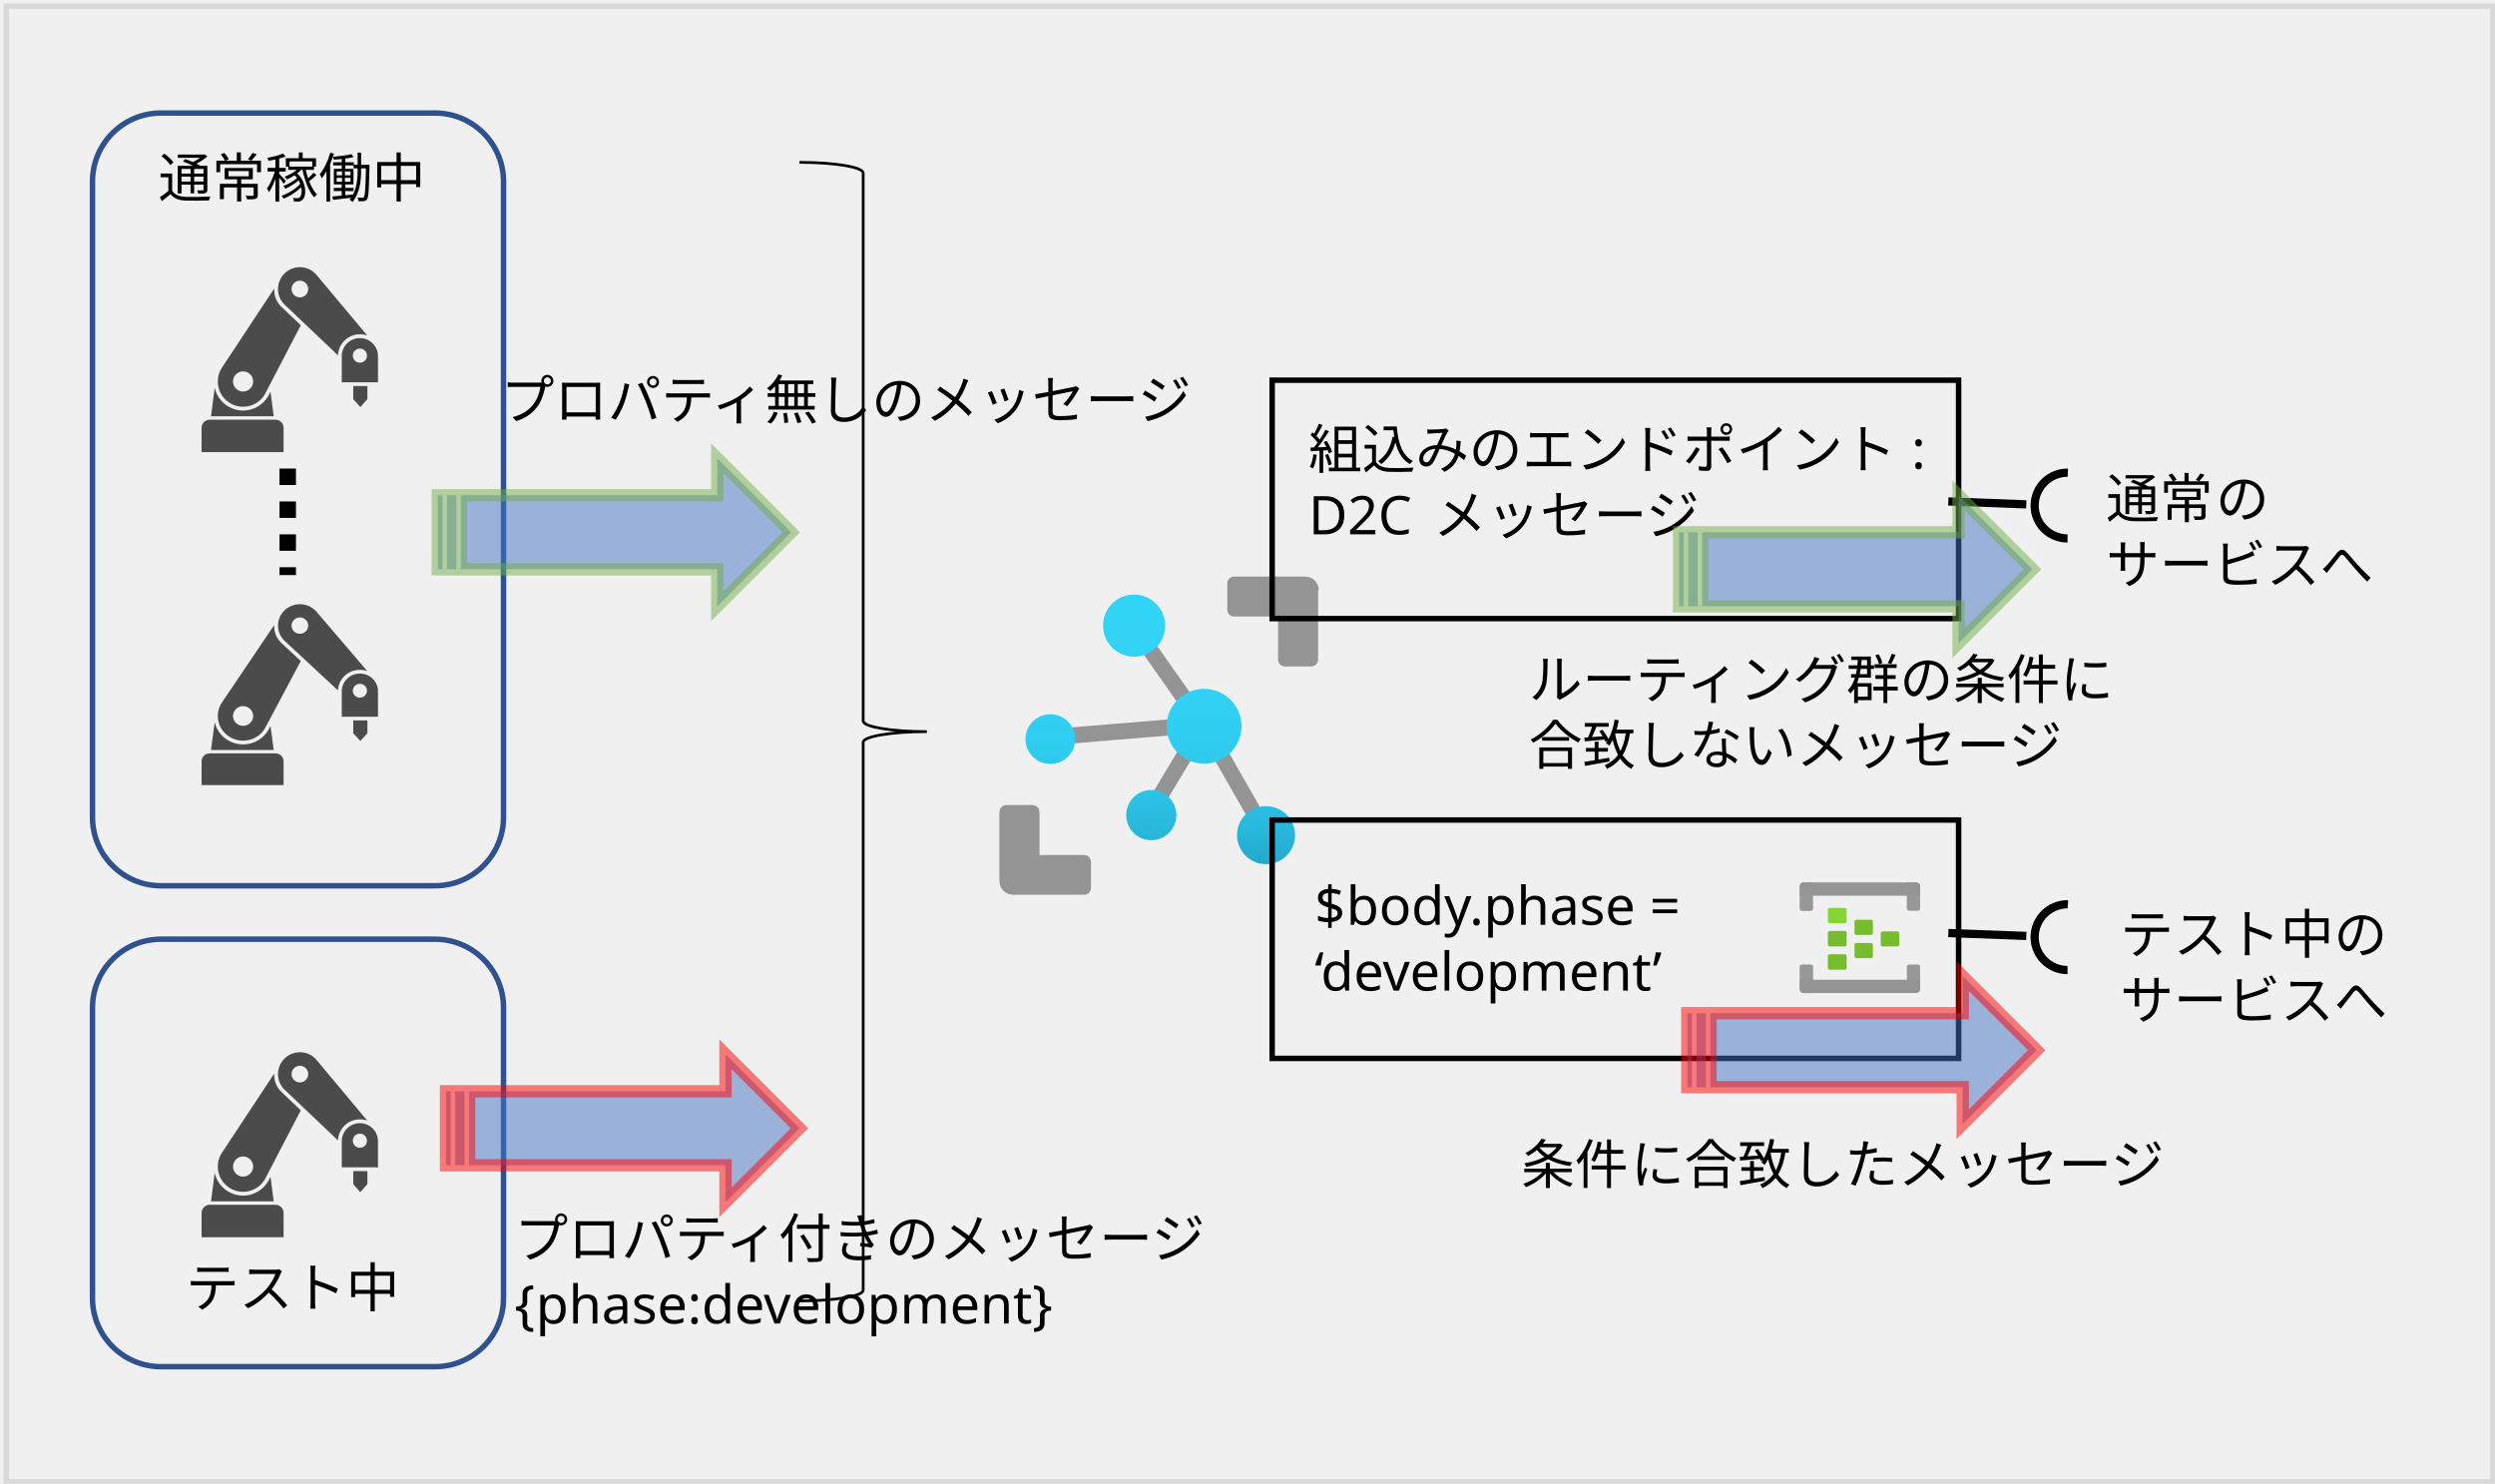
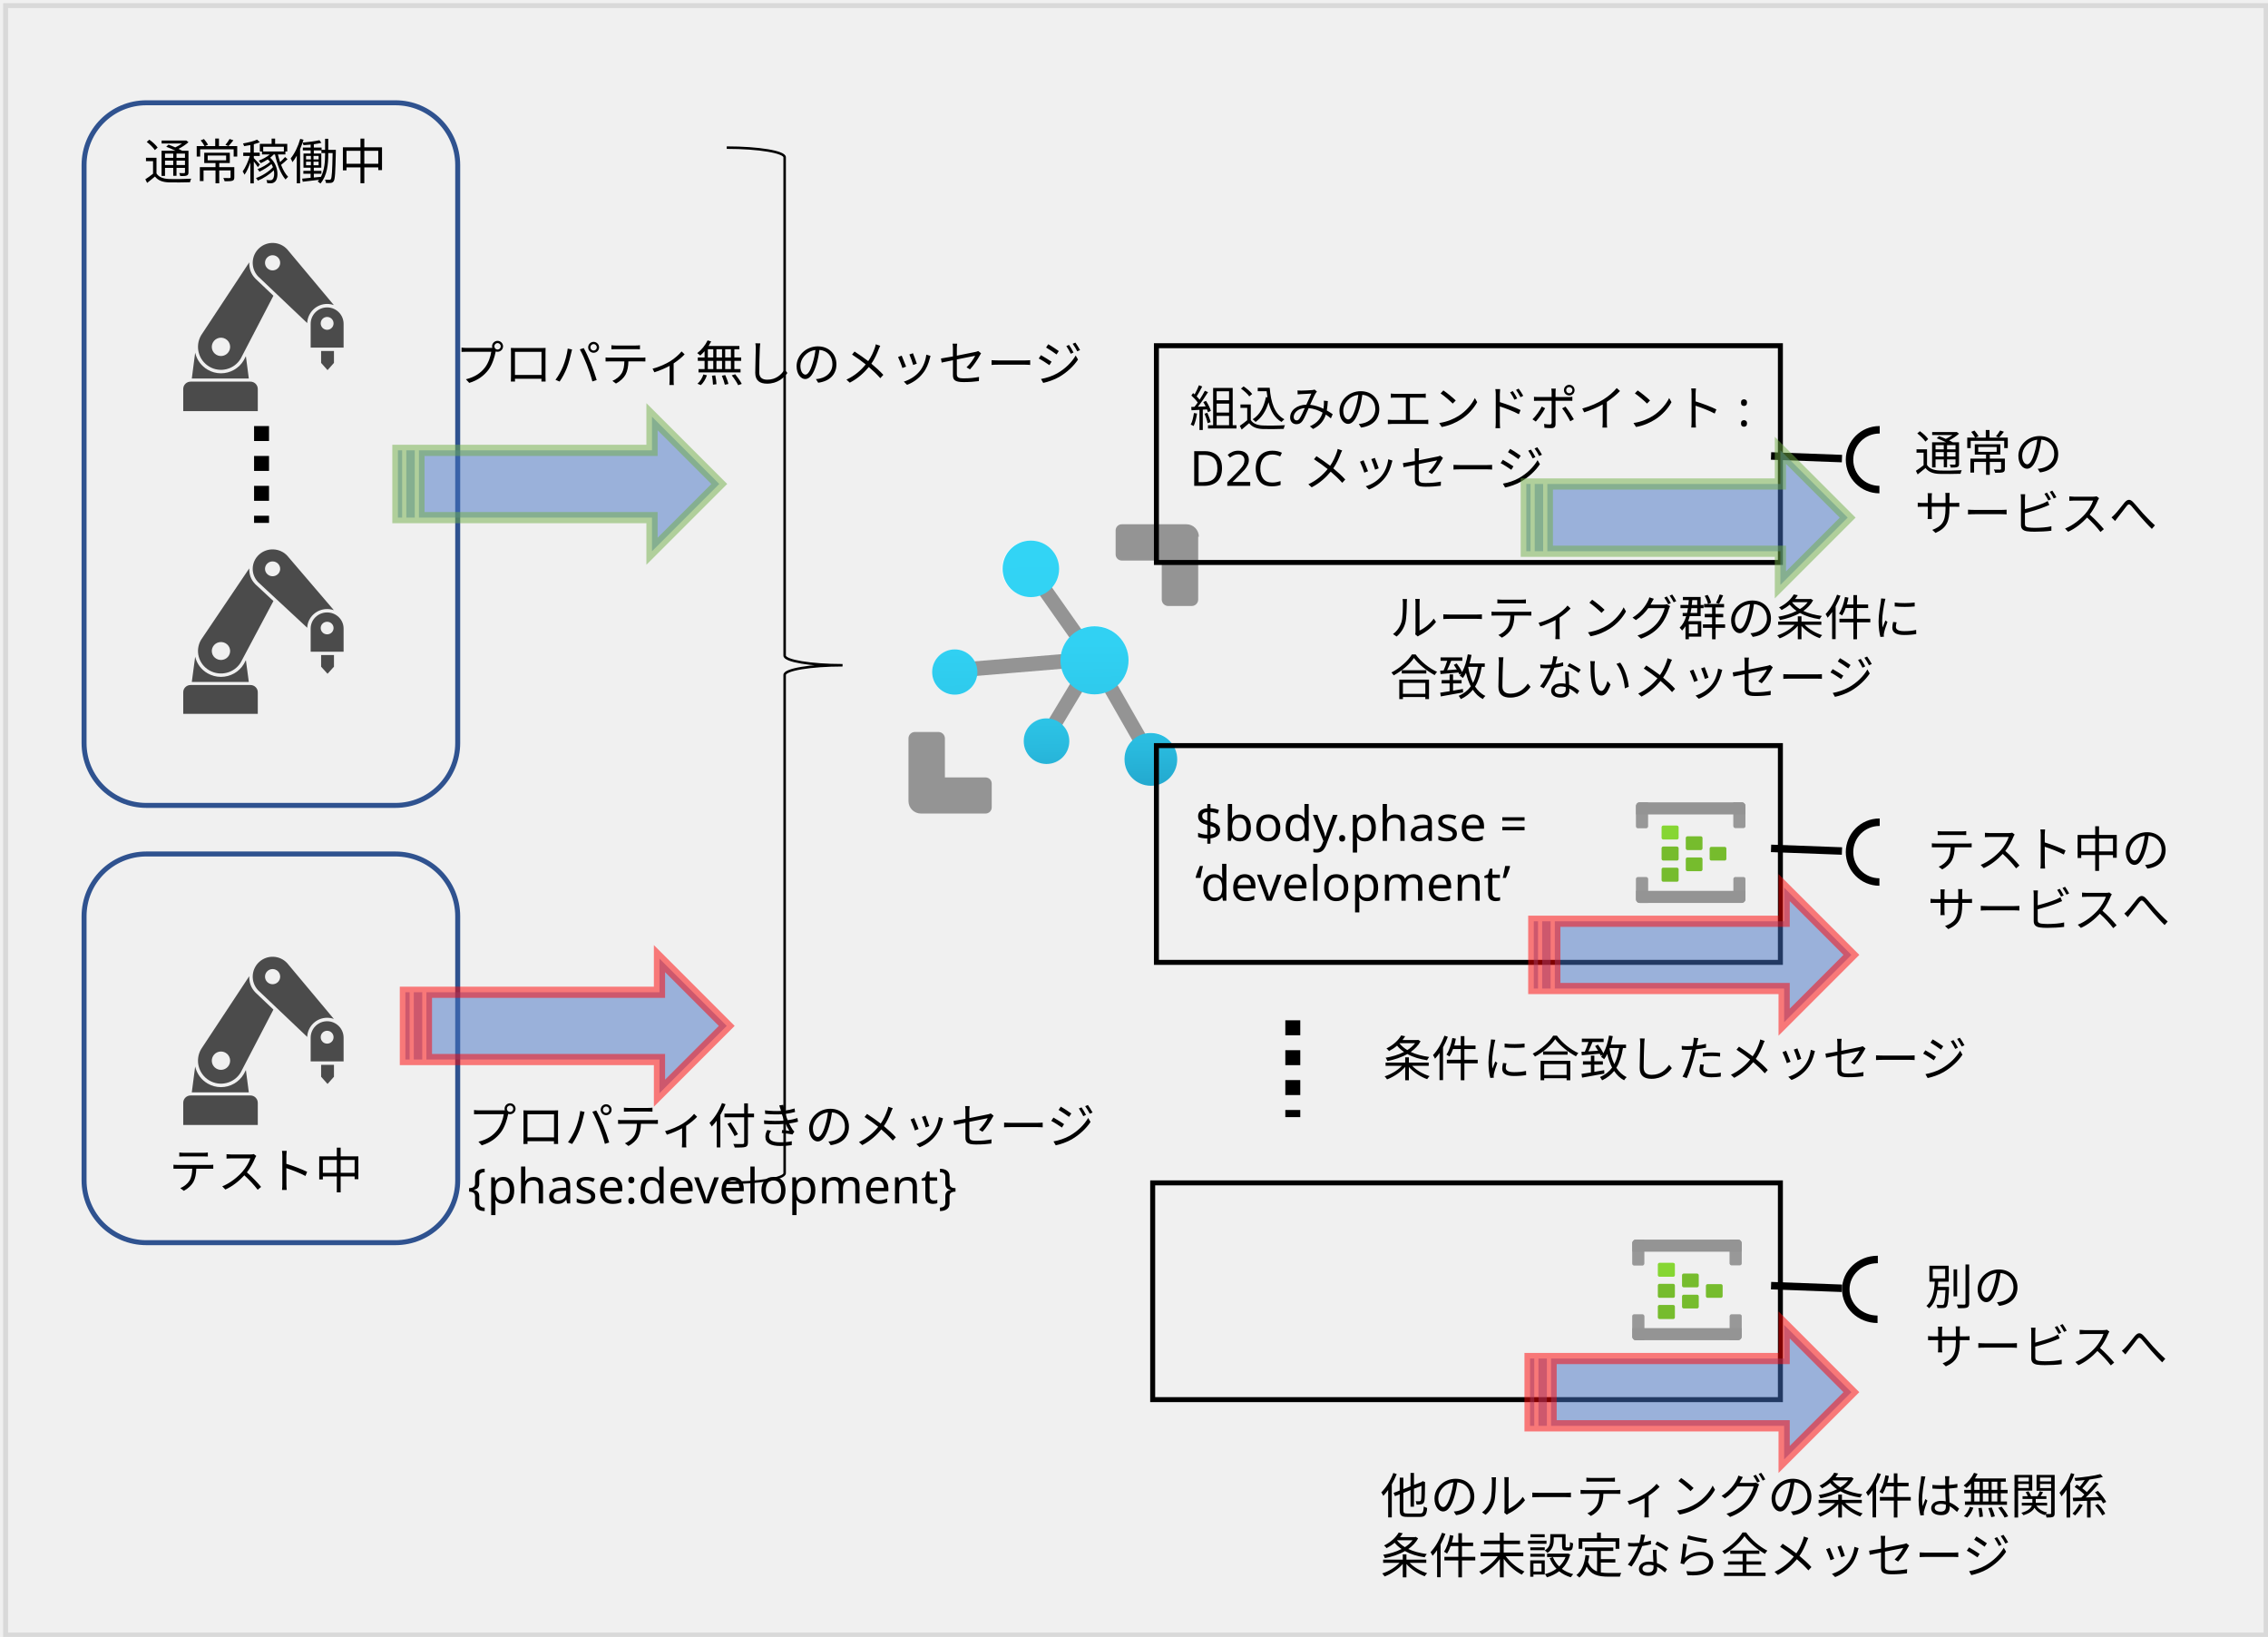
- <svg xmlns="http://www.w3.org/2000/svg" width="607" height="361" overflow="hidden">
+ <svg xmlns="http://www.w3.org/2000/svg" width="607" height="438" overflow="hidden">
  <defs>
    <clipPath id="clip0">
-       <rect x="34" y="48" width="607" height="361" />
+       <rect x="34" y="48" width="607" height="438" />
    </clipPath>
    <clipPath id="clip1">
      <rect x="275" y="186" width="82" height="82" />
    </clipPath>
    <clipPath id="clip2">
      <rect x="275" y="186" width="82" height="82" />
    </clipPath>
    <clipPath id="clip3">
      <rect x="275" y="186" width="82" height="82" />
    </clipPath>
    <linearGradient x1="316.592" y1="271.69" x2="315.317" y2="149.1" gradientUnits="userSpaceOnUse" spreadMethod="pad" id="fill4">
      <stop offset="0" stop-color="#198AB3" />
      <stop offset="0" stop-color="#198AB3" />
      <stop offset="0.09" stop-color="#22A5CB" />
      <stop offset="0.19" stop-color="#29BADE" />
      <stop offset="0.29" stop-color="#2EC9EB" />
      <stop offset="0.42" stop-color="#31D1F3" />
      <stop offset="0.62" stop-color="#32D4F5" />
      <stop offset="1" stop-color="#32D4F5" />
    </linearGradient>
    <clipPath id="clip5">
      <rect x="471" y="260" width="31" height="32" />
    </clipPath>
    <clipPath id="clip6">
      <rect x="471" y="260" width="31" height="32" />
    </clipPath>
    <clipPath id="clip7">
      <rect x="471" y="260" width="31" height="32" />
    </clipPath>
    <clipPath id="clip8">
      <rect x="82" y="113" width="45" height="45" />
    </clipPath>
    <clipPath id="clip9">
      <rect x="82" y="113" width="45" height="45" />
    </clipPath>
    <clipPath id="clip10">
      <rect x="82" y="113" width="45" height="45" />
    </clipPath>
    <clipPath id="clip11">
      <rect x="82" y="195" width="45" height="44" />
    </clipPath>
    <clipPath id="clip12">
      <rect x="82" y="195" width="45" height="44" />
    </clipPath>
    <clipPath id="clip13">
      <rect x="82" y="195" width="45" height="44" />
    </clipPath>
    <clipPath id="clip14">
      <rect x="82" y="304" width="45" height="45" />
    </clipPath>
    <clipPath id="clip15">
      <rect x="82" y="304" width="45" height="45" />
    </clipPath>
    <clipPath id="clip16">
      <rect x="82" y="304" width="45" height="45" />
    </clipPath>
+     <clipPath id="clip17">
+       <rect x="470" y="377" width="31" height="32" />
+     </clipPath>
+     <clipPath id="clip18">
+       <rect x="470" y="377" width="31" height="32" />
+     </clipPath>
+     <clipPath id="clip19">
+       <rect x="470" y="377" width="31" height="32" />
+     </clipPath>
  </defs>
  <g clip-path="url(#clip0)" transform="translate(-34 -48)">
-     <rect x="35.5" y="49.5" width="605" height="359" stroke="#D9D9D9" stroke-width="1.333" stroke-miterlimit="8" fill="none" />
+     <rect x="35.5" y="49.5" width="605" height="436" stroke="#D9D9D9" stroke-width="1.333" stroke-miterlimit="8" fill="none" />
    <g clip-path="url(#clip1)">
      <g clip-path="url(#clip2)">
        <g clip-path="url(#clip3)">
          <path d="M335.908 224.449C335.908 229.405 331.89 233.423 326.933 233.423 321.977 233.423 317.959 229.405 317.959 224.449 317.959 219.492 321.977 215.474 326.933 215.474 331.89 215.474 335.908 219.492 335.908 224.449Z" fill="#FFFFFF" />
          <path d="M349.028 251.144C349.028 255.044 345.866 258.206 341.967 258.206 338.067 258.206 334.906 255.044 334.906 251.144 334.906 247.245 338.067 244.083 341.967 244.083 345.866 244.083 349.028 247.245 349.028 251.144Z" fill="#FFFFFF" />
          <path d="M320.1 246.316C320.1 249.662 317.387 252.374 314.041 252.374 310.695 252.374 307.982 249.662 307.982 246.316 307.982 242.969 310.695 240.257 314.041 240.257 317.387 240.257 320.1 242.969 320.1 246.316Z" fill="#FFFFFF" />
          <path d="M317.184 200.168C317.184 204.319 313.819 207.684 309.668 207.684 305.516 207.684 302.151 204.319 302.151 200.168 302.151 196.016 305.516 192.651 309.668 192.651 313.819 192.651 317.184 196.016 317.184 200.168Z" fill="#FFFFFF" />
          <path d="M295.591 227.866C295.591 231.212 292.878 233.924 289.532 233.924 286.186 233.924 283.473 231.212 283.473 227.866 283.473 224.519 286.186 221.807 289.532 221.807 292.878 221.807 295.591 224.519 295.591 227.866Z" fill="#FFFFFF" />
          <path d="M343.607 249.732 328.437 223.173 326.933 224.039 328.163 223.128 310.989 198.71 307.846 200.988 323.061 222.627 289.35 225.406 289.669 229.323 323.061 226.544 311.991 244.949 315.317 246.953 326.706 228.002 340.236 251.646 343.607 249.732Z" fill="#949494" />
          <path d="M354.859 191.603 354.859 191.603C354.859 189.767 353.37 188.278 351.533 188.278L334.222 188.278C333.317 188.278 332.582 189.012 332.582 189.918L332.582 196.341C332.582 197.247 333.317 197.981 334.222 197.981L344.928 197.981 344.928 208.459C344.952 209.38 345.693 210.121 346.613 210.144L352.991 210.144C353.912 210.121 354.653 209.38 354.677 208.459L354.677 191.603Z" fill="#949494" />
          <path d="M297.778 256.019 286.89 256.019 286.89 245.541C286.866 244.62 286.125 243.88 285.204 243.856L278.827 243.856C277.906 243.88 277.165 244.62 277.141 245.541L277.141 262.397 277.141 262.397C277.166 264.216 278.648 265.677 280.467 265.677L297.778 265.677C298.684 265.677 299.418 264.942 299.418 264.037L299.418 257.659C299.418 256.753 298.684 256.019 297.778 256.019Z" fill="#949494" />
          <path d="M326.933 215.566C331.965 215.567 336.043 219.648 336.042 224.679 336.04 229.711 331.959 233.789 326.927 233.788 321.896 233.786 317.818 229.706 317.819 224.674 317.819 224.599 317.82 224.524 317.822 224.449 317.946 219.506 321.989 215.564 326.933 215.566ZM302.333 200.168C302.309 204.344 305.676 207.749 309.852 207.773 314.029 207.797 317.434 204.431 317.458 200.255 317.481 196.078 314.115 192.673 309.939 192.649 309.864 192.649 309.788 192.649 309.713 192.651 305.615 192.726 302.333 196.069 302.333 200.168ZM283.473 227.82C283.473 231.166 286.186 233.879 289.532 233.879 292.878 233.879 295.591 231.166 295.591 227.82 295.591 224.474 292.878 221.761 289.532 221.761 286.186 221.761 283.473 224.474 283.473 227.82ZM307.982 246.27C307.957 249.641 310.67 252.394 314.041 252.42 317.412 252.445 320.166 249.732 320.191 246.361 320.216 242.99 317.503 240.237 314.132 240.211 314.117 240.211 314.102 240.211 314.087 240.211 310.741 240.186 308.008 242.878 307.982 246.224 307.982 246.239 307.982 246.255 307.982 246.27ZM334.951 251.144C334.926 255.044 338.067 258.226 341.967 258.251 345.866 258.276 349.048 255.135 349.073 251.236 349.098 247.336 345.957 244.154 342.058 244.129 342.042 244.129 342.027 244.129 342.012 244.129 338.163 244.078 335.002 247.158 334.952 251.007 334.951 251.053 334.951 251.098 334.951 251.144Z" fill="url(#fill4)" />
        </g>
      </g>
    </g>
-     <path d="M537 179C532.582 179 529 175.418 529 171 529 166.582 532.582 163 537 163 537.027 163 537.053 163 537.08 163.001" stroke="#000000" stroke-width="2" stroke-miterlimit="8" fill="none" fill-rule="evenodd" />
+     <path d="M537 179C532.582 179 529 175.418 529 171 529 166.582 532.582 163 537 163 537.027 163 537.053 163 537.08 163" stroke="#000000" stroke-width="2" stroke-miterlimit="8" fill="none" fill-rule="evenodd" />
    <path d="M0 0 0.705 18.976" stroke="#000000" stroke-width="2" stroke-miterlimit="8" fill="none" fill-rule="evenodd" transform="matrix(6.12323e-17 1 1 -6.12323e-17 508 170)" />
    <text font-family="Yu Gothic,Yu Gothic_MSFontService,sans-serif" font-weight="400" font-size="13" transform="translate(352.35 162)">組込みのエンドポイント<tspan font-size="13" x="146.667" y="0">:</tspan>
      <tspan font-size="13" x="0" y="16">D2C</tspan>
      <tspan font-size="13" x="30.333" y="16">メッセージ</tspan>
    </text>
-     <path d="M537 284C532.582 284 529 280.418 529 276 529 271.582 532.582 268 537 268 537.027 268 537.053 268 537.08 268.001" stroke="#000000" stroke-width="2" stroke-miterlimit="8" fill="none" fill-rule="evenodd" />
+     <path d="M537 284C532.582 284 529 280.418 529 276 529 271.582 532.582 268 537 268 537.027 268 537.053 268 537.08 268" stroke="#000000" stroke-width="2" stroke-miterlimit="8" fill="none" fill-rule="evenodd" />
    <path d="M0 0 0.705 18.976" stroke="#000000" stroke-width="2" stroke-miterlimit="8" fill="none" fill-rule="evenodd" transform="matrix(6.12323e-17 1 1 -6.12323e-17 508 275)" />
    <g clip-path="url(#clip5)">
      <g clip-path="url(#clip6)">
        <g clip-path="url(#clip7)">
          <path d="M18.652 14.501C18.662 14.742 18.479 14.948 18.238 14.966L14.639 14.966C14.398 14.976 14.192 14.793 14.174 14.553L14.174 11.866C14.164 11.625 14.347 11.419 14.587 11.401L18.187 11.401C18.428 11.391 18.633 11.574 18.652 11.814L18.652 14.501Z" fill="#76BC2D" transform="matrix(1 0 0 1.03226 471 260)" />
          <path d="M25.041 17.222C25.051 17.463 24.868 17.669 24.628 17.687L21.028 17.687C20.787 17.697 20.582 17.515 20.563 17.274L20.563 14.604C20.553 14.363 20.736 14.158 20.977 14.139L24.576 14.139C24.817 14.13 25.023 14.312 25.041 14.553L25.041 17.222Z" fill="#76BC2D" transform="matrix(1 0 0 1.03226 471 260)" />
          <path d="M18.652 19.978C18.662 20.219 18.479 20.424 18.238 20.443L14.639 20.443C14.398 20.453 14.192 20.27 14.174 20.029L14.174 17.343C14.164 17.102 14.347 16.896 14.587 16.878L18.187 16.878C18.428 16.868 18.633 17.051 18.652 17.291L18.652 19.978Z" fill="#76BC2D" transform="matrix(1 0 0 1.03226 471 260)" />
          <path d="M12.262 11.78C12.272 12.011 12.097 12.21 11.866 12.228L8.163 12.228C7.928 12.238 7.725 12.065 7.698 11.832L7.698 9.042C7.706 8.814 7.884 8.629 8.112 8.611L11.711 8.611C12.09 8.611 12.262 8.801 12.262 9.076Z" fill="#86D633" transform="matrix(1 0 0 1.03226 471 260)" />
          <path d="M12.262 17.222C12.282 17.459 12.106 17.667 11.869 17.687 11.868 17.687 11.867 17.687 11.866 17.687L8.163 17.687C7.916 17.697 7.708 17.505 7.698 17.257 7.698 17.246 7.698 17.234 7.698 17.222L7.698 14.501C7.698 14.267 7.878 14.071 8.112 14.053L11.711 14.053C12.09 14.053 12.262 14.243 12.262 14.501Z" fill="#76BC2D" transform="matrix(1 0 0 1.03226 471 260)" />
          <path d="M12.262 22.716C12.282 22.953 12.106 23.161 11.869 23.181 11.868 23.181 11.867 23.181 11.866 23.181L8.163 23.181C7.922 23.191 7.717 23.008 7.698 22.768L7.698 19.978C7.689 19.74 7.873 19.54 8.111 19.53 8.111 19.53 8.111 19.53 8.112 19.53L11.711 19.53C12.09 19.53 12.262 19.702 12.262 19.978Z" fill="#76BC2D" transform="matrix(1 0 0 1.03226 471 260)" />
          <path d="M1.843 2.601 4.064 2.601 4.064 2.601 4.064 8.801C4.064 9.076 3.841 9.3 3.565 9.3L1.361 9.3C1.085 9.3 0.861 9.076 0.861 8.801L0.861 3.634C0.833 3.092 1.248 2.63 1.79 2.602 1.807 2.601 1.825 2.601 1.843 2.601Z" fill="#999999" transform="matrix(1 0 0 1.03226 471 260)" />
          <path d="M1.843 2.601 4.064 2.601 4.064 2.601 4.064 8.801C4.064 9.076 3.841 9.3 3.565 9.3L1.361 9.3C1.085 9.3 0.861 9.076 0.861 8.801L0.861 3.634C0.833 3.092 1.248 2.63 1.79 2.602 1.807 2.601 1.825 2.601 1.843 2.601Z" fill="#999999" fill-opacity="0.5" transform="matrix(1 0 0 1.03226 471 260)" />
          <path d="M26.936 2.601 29.157 2.601C29.699 2.601 30.139 3.04 30.139 3.582L30.139 8.749C30.139 9.025 29.915 9.248 29.639 9.248L27.418 9.248C27.142 9.248 26.918 9.025 26.918 8.749L26.918 2.601 26.936 2.601Z" fill="#999999" transform="matrix(1 0 0 1.03226 471 260)" />
          <path d="M26.936 2.601 29.157 2.601C29.699 2.601 30.139 3.04 30.139 3.582L30.139 8.749C30.139 9.025 29.915 9.248 29.639 9.248L27.418 9.248C27.142 9.248 26.918 9.025 26.918 8.749L26.918 2.601 26.936 2.601Z" fill="#999999" fill-opacity="0.5" transform="matrix(1 0 0 1.03226 471 260)" />
          <path d="M14.914-10.471 17.067-10.471 17.067-10.471 17.067 18.807 17.067 18.807 14.914 18.807C14.372 18.807 13.933 18.367 13.933 17.825L13.933-9.507C13.942-10.042 14.379-10.471 14.914-10.471Z" fill="#949494" transform="matrix(6.12323e-17 1.03226 -1 6.32075e-17 490.668 248.302)" />
          <path d="M1.361 21.976 3.582 21.976C3.858 21.976 4.082 22.199 4.082 22.475L4.082 28.675 4.082 28.675 1.843 28.675C1.301 28.675 0.861 28.235 0.861 27.693L0.861 22.389C0.903 22.147 1.115 21.972 1.361 21.976Z" fill="#999999" transform="matrix(1 0 0 1.03226 471 260)" />
          <path d="M1.361 21.976 3.582 21.976C3.858 21.976 4.082 22.199 4.082 22.475L4.082 28.675 4.082 28.675 1.843 28.675C1.301 28.675 0.861 28.235 0.861 27.693L0.861 22.389C0.903 22.147 1.115 21.972 1.361 21.976Z" fill="#999999" fill-opacity="0.5" transform="matrix(1 0 0 1.03226 471 260)" />
          <path d="M27.418 21.976 29.639 21.976C29.915 21.976 30.139 22.199 30.139 22.475L30.139 27.642C30.139 28.184 29.699 28.623 29.157 28.623L26.936 28.623 26.936 28.623 26.936 22.389C26.977 22.154 27.179 21.98 27.418 21.976Z" fill="#999999" transform="matrix(1 0 0 1.03226 471 260)" />
          <path d="M27.418 21.976 29.639 21.976C29.915 21.976 30.139 22.199 30.139 22.475L30.139 27.642C30.139 28.184 29.699 28.623 29.157 28.623L26.936 28.623 26.936 28.623 26.936 22.389C26.977 22.154 27.179 21.98 27.418 21.976Z" fill="#999999" fill-opacity="0.5" transform="matrix(1 0 0 1.03226 471 260)" />
          <path d="M14.914 12.469 17.067 12.469 17.067 12.469 17.067 41.747 17.067 41.747 14.914 41.747C14.372 41.747 13.933 41.307 13.933 40.765L13.933 13.451C13.933 12.908 14.372 12.469 14.914 12.469Z" fill="#949494" transform="matrix(6.12323e-17 -1.03226 1 6.32075e-17 459.392 303.982)" />
        </g>
      </g>
    </g>
    <rect x="343.5" y="247.5" width="167" height="58" stroke="#000000" stroke-width="1.333" stroke-miterlimit="8" fill="none" />
    <rect x="343.5" y="140.5" width="167" height="58" stroke="#000000" stroke-width="1.333" stroke-miterlimit="8" fill="none" />
    <text font-family="Yu Gothic,Yu Gothic_MSFontService,sans-serif" font-weight="400" font-size="13" transform="translate(353.839 273)">$<tspan font-size="13" x="7.667" y="0">body.phase</tspan>
      <tspan font-size="13" x="81.5" y="0">= </tspan>
      <tspan font-size="13" x="0" y="16">‘development’</tspan>
    </text>
    <g clip-path="url(#clip8)">
      <g clip-path="url(#clip9)">
        <g clip-path="url(#clip10)">
          <path d="M99.809 143.304 99.263 144.353 99.24 144.395C97.973 146.548 95.634 147.886 93.133 147.886 91.879 147.886 90.64 147.547 89.553 146.908 87.924 145.949 86.764 144.415 86.291 142.584 86.27 142.506 86.253 142.428 86.235 142.349L85.333 149.276 100.592 149.276 99.809 143.304Z" fill="#4B4B4B" />
          <path d="M100.71 118.194 87.84 137.692C86.119 140.618 87.096 144.387 90.023 146.108 92.95 147.829 96.718 146.852 98.44 143.924L107.175 127.132 102.36 122.554C101.104 121.259 100.676 119.813 100.71 118.194ZM95.253 142.051C94.567 143.219 93.064 143.608 91.897 142.922 90.729 142.235 90.339 140.733 91.026 139.565 91.713 138.397 93.216 138.008 94.383 138.694 95.55 139.381 95.94 140.884 95.253 142.051Z" fill="#4B4B4B" />
          <path d="M101.02 150.112 85.013 150.112C83.923 150.112 83.04 150.995 83.04 152.085L83.04 158 102.992 158 102.992 152.085C102.992 150.995 102.109 150.112 101.02 150.112Z" fill="#4B4B4B" />
          <path d="M121.553 129.325C122.184 129.325 122.791 129.435 123.353 129.637L110.873 114.718C108.882 112.555 105.515 112.416 103.353 114.407 101.19 116.396 101.052 119.764 103.042 121.926L116.222 134.446C116.334 131.603 118.682 129.325 121.553 129.325ZM108.331 119.815C107.507 120.573 106.224 120.519 105.465 119.695 104.705 118.871 104.759 117.588 105.583 116.83 106.407 116.07 107.691 116.123 108.45 116.948 109.209 117.772 109.155 119.055 108.331 119.815Z" fill="#4B4B4B" />
          <path d="M119.94 145.1 121.66 147.036 123.38 145.1 123.38 141.914 119.94 141.914Z" fill="#4B4B4B" />
          <path d="M121.553 130.252C119.118 130.252 117.145 132.225 117.145 134.66L117.145 141.003 125.96 141.003 125.96 134.66C125.96 132.225 123.988 130.252 121.553 130.252ZM121.553 136.246C120.602 136.246 119.832 135.476 119.832 134.526 119.832 133.575 120.602 132.804 121.553 132.804 122.503 132.804 123.274 133.575 123.274 134.526 123.274 135.476 122.503 136.246 121.553 136.246Z" fill="#4B4B4B" />
        </g>
      </g>
    </g>
    <text font-family="Yu Gothic,Yu Gothic_MSFontService,sans-serif" font-weight="400" font-size="13" transform="translate(546.384 174)">通常<tspan font-size="13" x="26.667" y="0">の</tspan>
      <tspan font-size="13" x="0" y="16">サービスへ</tspan>
      <tspan font-size="13" x="3.415" y="106">テスト中の</tspan>
      <tspan font-size="13" x="3.415" y="122">サービスへ</tspan>
    </text>
    <g clip-path="url(#clip11)">
      <g clip-path="url(#clip12)">
        <g clip-path="url(#clip13)">
          <path d="M17.413 29.631 16.879 30.656 16.857 30.697C15.618 32.803 13.331 34.11 10.886 34.11 9.659 34.11 8.448 33.78 7.386 33.154 5.792 32.217 4.659 30.716 4.195 28.927 4.175 28.851 4.158 28.774 4.141 28.697L3.259 35.47 18.179 35.47 17.413 29.631Z" fill="#4B4B4B" transform="matrix(1.02273 0 0 1 82 195)" />
          <path d="M18.295 5.078 5.71 24.144C4.028 27.004 4.983 30.69 7.845 32.372 10.707 34.055 14.391 33.099 16.074 30.237L24.616 13.818 19.907 9.342C18.68 8.076 18.262 6.662 18.295 5.078ZM12.959 28.405C12.288 29.547 10.818 29.928 9.677 29.257 8.535 28.585 8.154 27.117 8.826 25.975 9.497 24.833 10.966 24.452 12.107 25.123 13.249 25.795 13.631 27.264 12.959 28.405Z" fill="#4B4B4B" transform="matrix(1.02273 0 0 1 82 195)" />
          <path d="M18.597 36.287 2.946 36.287C1.88 36.287 1.017 37.151 1.017 38.217L1.017 44 20.525 44 20.525 38.217C20.525 37.151 19.662 36.287 18.597 36.287Z" fill="#4B4B4B" transform="matrix(1.02273 0 0 1 82 195)" />
          <path d="M38.674 15.962C39.291 15.962 39.884 16.07 40.434 16.268L28.231 1.679C26.285-0.435 22.992-0.571 20.879 1.376 18.764 3.321 18.629 6.613 20.575 8.727L33.462 20.97C33.572 18.19 35.867 15.962 38.674 15.962ZM25.745 6.663C24.94 7.405 23.685 7.352 22.944 6.546 22.201 5.741 22.253 4.486 23.059 3.745 23.865 3.002 25.12 3.054 25.863 3.86 26.604 4.666 26.552 5.92 25.745 6.663Z" fill="#4B4B4B" transform="matrix(1.02273 0 0 1 82 195)" />
          <path d="M37.096 31.387 38.779 33.279 40.461 31.387 40.461 28.271 37.096 28.271Z" fill="#4B4B4B" transform="matrix(1.02273 0 0 1 82 195)" />
          <path d="M38.674 16.869C36.294 16.869 34.364 18.798 34.364 21.179L34.364 27.381 42.983 27.381 42.983 21.179C42.983 18.798 41.055 16.869 38.674 16.869ZM38.674 22.73C37.744 22.73 36.992 21.976 36.992 21.047 36.992 20.118 37.744 19.364 38.674 19.364 39.603 19.364 40.357 20.117 40.357 21.047 40.357 21.976 39.603 22.73 38.674 22.73Z" fill="#4B4B4B" transform="matrix(1.02273 0 0 1 82 195)" />
        </g>
      </g>
    </g>
    <path d="M104 162 104 187.911" stroke="#000000" stroke-width="4" stroke-miterlimit="8" stroke-dasharray="4 4" fill="none" fill-rule="evenodd" />
    <path d="M228.5 87.5C237.061 87.5 244 88.656 244 90.083L244 223.417C244 224.844 250.94 226 259.5 226 250.94 226 244 227.157 244 228.583L244 361.917C244 363.344 237.061 364.5 228.5 364.5" stroke="#000000" stroke-width="0.667" stroke-miterlimit="8" fill="none" fill-rule="evenodd" />
    <g clip-path="url(#clip14)">
      <g clip-path="url(#clip15)">
        <g clip-path="url(#clip16)">
          <path d="M99.809 334.304 99.263 335.353 99.24 335.395C97.973 337.548 95.634 338.886 93.133 338.886 91.879 338.886 90.64 338.547 89.553 337.908 87.924 336.949 86.764 335.415 86.291 333.584 86.27 333.506 86.253 333.428 86.235 333.349L85.333 340.276 100.592 340.276 99.809 334.304Z" fill="#4B4B4B" />
          <path d="M100.71 309.194 87.84 328.692C86.119 331.618 87.096 335.387 90.023 337.108 92.95 338.829 96.718 337.852 98.44 334.924L107.175 318.132 102.36 313.554C101.104 312.259 100.676 310.813 100.71 309.194ZM95.253 333.051C94.567 334.219 93.064 334.608 91.897 333.922 90.729 333.235 90.339 331.733 91.026 330.565 91.713 329.397 93.216 329.008 94.383 329.694 95.55 330.381 95.94 331.884 95.253 333.051Z" fill="#4B4B4B" />
          <path d="M101.02 341.112 85.013 341.112C83.923 341.112 83.04 341.995 83.04 343.085L83.04 349 102.992 349 102.992 343.085C102.992 341.995 102.109 341.112 101.02 341.112Z" fill="#4B4B4B" />
          <path d="M121.553 320.325C122.184 320.325 122.791 320.435 123.353 320.637L110.873 305.718C108.882 303.555 105.515 303.416 103.353 305.407 101.19 307.396 101.052 310.764 103.042 312.926L116.222 325.446C116.334 322.603 118.682 320.325 121.553 320.325ZM108.331 310.815C107.507 311.573 106.224 311.519 105.465 310.695 104.705 309.871 104.759 308.588 105.583 307.83 106.407 307.07 107.691 307.123 108.45 307.948 109.209 308.772 109.155 310.055 108.331 310.815Z" fill="#4B4B4B" />
          <path d="M119.94 336.1 121.66 338.036 123.38 336.1 123.38 332.914 119.94 332.914Z" fill="#4B4B4B" />
          <path d="M121.553 321.252C119.118 321.252 117.145 323.225 117.145 325.66L117.145 332.003 125.96 332.003 125.96 325.66C125.96 323.225 123.988 321.252 121.553 321.252ZM121.553 327.246C120.602 327.246 119.832 326.476 119.832 325.526 119.832 324.575 120.602 323.804 121.553 323.804 122.503 323.804 123.274 324.575 123.274 325.526 123.274 326.476 122.503 327.246 121.553 327.246Z" fill="#4B4B4B" />
        </g>
      </g>
    </g>
    <path d="M56.5 92.167C56.5 82.962 63.962 75.5 73.167 75.5L139.833 75.5C149.038 75.5 156.5 82.962 156.5 92.167L156.5 246.833C156.5 256.038 149.038 263.5 139.833 263.5L73.167 263.5C63.962 263.5 56.5 256.038 56.5 246.833Z" stroke="#2F528F" stroke-width="1.333" stroke-miterlimit="8" fill="none" fill-rule="evenodd" />
    <text font-family="Yu Gothic,Yu Gothic_MSFontService,sans-serif" font-weight="400" font-size="13" transform="translate(72.5217 96)">通常稼働中</text>
    <path d="M56.5 293.167C56.5 283.962 63.962 276.5 73.167 276.5L139.833 276.5C149.038 276.5 156.5 283.962 156.5 293.167L156.5 363.833C156.5 373.038 149.038 380.5 139.833 380.5L73.167 380.5C63.962 380.5 56.5 373.038 56.5 363.833Z" stroke="#2F528F" stroke-width="1.333" stroke-miterlimit="8" fill="none" fill-rule="evenodd" />
    <text font-family="Yu Gothic,Yu Gothic_MSFontService,sans-serif" font-weight="400" font-size="13" transform="translate(79.1883 366)">テスト中</text>
    <path d="M142.5 313.5 143.625 313.5 143.625 331.5 142.5 331.5ZM144.75 313.5 147 313.5 147 331.5 144.75 331.5ZM148.125 313.5 210.5 313.5 210.5 304.5 228.5 322.5 210.5 340.5 210.5 331.5 148.125 331.5Z" stroke="#FF0000" stroke-width="3" stroke-miterlimit="8" stroke-opacity="0.502" fill="#4472C4" fill-rule="evenodd" fill-opacity="0.502" />
    <path d="M140.5 168.5 141.625 168.5 141.625 186.5 140.5 186.5ZM142.75 168.5 145 168.5 145 186.5 142.75 186.5ZM146.125 168.5 208.5 168.5 208.5 159.5 226.5 177.5 208.5 195.5 208.5 186.5 146.125 186.5Z" stroke="#70AD47" stroke-width="3" stroke-miterlimit="8" stroke-opacity="0.502" fill="#4472C4" fill-rule="evenodd" fill-opacity="0.502" />
    <text font-family="Yu Gothic,Yu Gothic_MSFontService,sans-serif" font-weight="400" font-size="13" transform="translate(155.838 150)">プロパティ無しのメッセージ<tspan font-size="13" x="3.346" y="204">プロパティ付きのメッセージ</tspan>
      <tspan font-size="13" x="3.346" y="220">{</tspan>
      <tspan font-size="13" x="8.513" y="220">phase:development</tspan>}</text>
    <path d="M442.5 177.5 443.625 177.5 443.625 195.5 442.5 195.5ZM444.75 177.5 447 177.5 447 195.5 444.75 195.5ZM448.125 177.5 510.5 177.5 510.5 168.5 528.5 186.5 510.5 204.5 510.5 195.5 448.125 195.5Z" stroke="#70AD47" stroke-width="3" stroke-miterlimit="8" stroke-opacity="0.502" fill="#4472C4" fill-rule="evenodd" fill-opacity="0.502" />
    <path d="M444.5 294.5 445.625 294.5 445.625 312.5 444.5 312.5ZM446.75 294.5 449 294.5 449 312.5 446.75 312.5ZM450.125 294.5 511.5 294.5 511.5 285.5 529.5 303.5 511.5 321.5 511.5 312.5 450.125 312.5Z" stroke="#FF0000" stroke-width="3" stroke-miterlimit="8" stroke-opacity="0.502" fill="#4472C4" fill-rule="evenodd" fill-opacity="0.502" />
    <text font-family="Yu Gothic,Yu Gothic_MSFontService,sans-serif" font-weight="400" font-size="13" transform="translate(404.099 336)">条件<tspan font-size="13" x="26.667" y="0">に合致したメッセージ</tspan>
      <tspan font-size="13" x="1.857" y="-118">ルーティング群の条件に</tspan>
      <tspan font-size="13" x="1.857" y="-102">合致しないメッセージ</tspan>
    </text>
+     <path d="M536.5 401C531.806 401 528 397.418 528 393 528 388.582 531.806 385 536.5 385 536.527 385 536.553 385 536.58 385" stroke="#000000" stroke-width="2" stroke-miterlimit="8" fill="none" fill-rule="evenodd" />
+     <path d="M0 0 0.705 18.976" stroke="#000000" stroke-width="2" stroke-miterlimit="8" fill="none" fill-rule="evenodd" transform="matrix(6.12323e-17 1 1 -6.12323e-17 508 392)" />
+     <g clip-path="url(#clip17)">
+       <g clip-path="url(#clip18)">
+         <g clip-path="url(#clip19)">
+           <path d="M18.652 14.501C18.662 14.742 18.479 14.948 18.238 14.966L14.639 14.966C14.398 14.976 14.192 14.793 14.174 14.553L14.174 11.866C14.164 11.625 14.347 11.419 14.587 11.401L18.187 11.401C18.428 11.391 18.633 11.574 18.652 11.814L18.652 14.501Z" fill="#76BC2D" transform="matrix(1 0 0 1.03226 470 377)" />
+           <path d="M25.041 17.222C25.051 17.463 24.868 17.669 24.628 17.687L21.028 17.687C20.787 17.697 20.582 17.515 20.563 17.274L20.563 14.604C20.553 14.363 20.736 14.158 20.977 14.139L24.576 14.139C24.817 14.13 25.023 14.312 25.041 14.553L25.041 17.222Z" fill="#76BC2D" transform="matrix(1 0 0 1.03226 470 377)" />
+           <path d="M18.652 19.978C18.662 20.219 18.479 20.424 18.238 20.443L14.639 20.443C14.398 20.453 14.192 20.27 14.174 20.029L14.174 17.343C14.164 17.102 14.347 16.896 14.587 16.878L18.187 16.878C18.428 16.868 18.633 17.051 18.652 17.291L18.652 19.978Z" fill="#76BC2D" transform="matrix(1 0 0 1.03226 470 377)" />
+           <path d="M12.262 11.78C12.272 12.011 12.097 12.21 11.866 12.228L8.163 12.228C7.928 12.238 7.725 12.065 7.698 11.832L7.698 9.042C7.706 8.814 7.884 8.629 8.112 8.611L11.711 8.611C12.09 8.611 12.262 8.801 12.262 9.076Z" fill="#86D633" transform="matrix(1 0 0 1.03226 470 377)" />
+           <path d="M12.262 17.222C12.282 17.459 12.106 17.667 11.869 17.687 11.868 17.687 11.867 17.687 11.866 17.687L8.163 17.687C7.916 17.697 7.708 17.505 7.698 17.257 7.698 17.246 7.698 17.234 7.698 17.222L7.698 14.501C7.698 14.267 7.878 14.071 8.112 14.053L11.711 14.053C12.09 14.053 12.262 14.243 12.262 14.501Z" fill="#76BC2D" transform="matrix(1 0 0 1.03226 470 377)" />
+           <path d="M12.262 22.716C12.282 22.953 12.106 23.161 11.869 23.181 11.868 23.181 11.867 23.181 11.866 23.181L8.163 23.181C7.922 23.191 7.717 23.008 7.698 22.768L7.698 19.978C7.689 19.74 7.873 19.54 8.111 19.53 8.111 19.53 8.111 19.53 8.112 19.53L11.711 19.53C12.09 19.53 12.262 19.702 12.262 19.978Z" fill="#76BC2D" transform="matrix(1 0 0 1.03226 470 377)" />
+           <path d="M1.843 2.601 4.064 2.601 4.064 2.601 4.064 8.801C4.064 9.076 3.841 9.3 3.565 9.3L1.361 9.3C1.085 9.3 0.861 9.076 0.861 8.801L0.861 3.634C0.833 3.092 1.248 2.63 1.79 2.602 1.807 2.601 1.825 2.601 1.843 2.601Z" fill="#999999" transform="matrix(1 0 0 1.03226 470 377)" />
+           <path d="M1.843 2.601 4.064 2.601 4.064 2.601 4.064 8.801C4.064 9.076 3.841 9.3 3.565 9.3L1.361 9.3C1.085 9.3 0.861 9.076 0.861 8.801L0.861 3.634C0.833 3.092 1.248 2.63 1.79 2.602 1.807 2.601 1.825 2.601 1.843 2.601Z" fill="#999999" fill-opacity="0.5" transform="matrix(1 0 0 1.03226 470 377)" />
+           <path d="M26.936 2.601 29.157 2.601C29.699 2.601 30.139 3.04 30.139 3.582L30.139 8.749C30.139 9.025 29.915 9.248 29.639 9.248L27.418 9.248C27.142 9.248 26.918 9.025 26.918 8.749L26.918 2.601 26.936 2.601Z" fill="#999999" transform="matrix(1 0 0 1.03226 470 377)" />
+           <path d="M26.936 2.601 29.157 2.601C29.699 2.601 30.139 3.04 30.139 3.582L30.139 8.749C30.139 9.025 29.915 9.248 29.639 9.248L27.418 9.248C27.142 9.248 26.918 9.025 26.918 8.749L26.918 2.601 26.936 2.601Z" fill="#999999" fill-opacity="0.5" transform="matrix(1 0 0 1.03226 470 377)" />
+           <path d="M14.914-10.471 17.067-10.471 17.067-10.471 17.067 18.807 17.067 18.807 14.914 18.807C14.372 18.807 13.933 18.367 13.933 17.825L13.933-9.507C13.942-10.042 14.379-10.471 14.914-10.471Z" fill="#949494" transform="matrix(6.12323e-17 1.03226 -1 6.32075e-17 489.668 365.302)" />
+           <path d="M1.361 21.976 3.582 21.976C3.858 21.976 4.082 22.199 4.082 22.475L4.082 28.675 4.082 28.675 1.843 28.675C1.301 28.675 0.861 28.235 0.861 27.693L0.861 22.389C0.903 22.147 1.115 21.972 1.361 21.976Z" fill="#999999" transform="matrix(1 0 0 1.03226 470 377)" />
+           <path d="M1.361 21.976 3.582 21.976C3.858 21.976 4.082 22.199 4.082 22.475L4.082 28.675 4.082 28.675 1.843 28.675C1.301 28.675 0.861 28.235 0.861 27.693L0.861 22.389C0.903 22.147 1.115 21.972 1.361 21.976Z" fill="#999999" fill-opacity="0.5" transform="matrix(1 0 0 1.03226 470 377)" />
+           <path d="M27.418 21.976 29.639 21.976C29.915 21.976 30.139 22.199 30.139 22.475L30.139 27.642C30.139 28.184 29.699 28.623 29.157 28.623L26.936 28.623 26.936 28.623 26.936 22.389C26.977 22.154 27.179 21.98 27.418 21.976Z" fill="#999999" transform="matrix(1 0 0 1.03226 470 377)" />
+           <path d="M27.418 21.976 29.639 21.976C29.915 21.976 30.139 22.199 30.139 22.475L30.139 27.642C30.139 28.184 29.699 28.623 29.157 28.623L26.936 28.623 26.936 28.623 26.936 22.389C26.977 22.154 27.179 21.98 27.418 21.976Z" fill="#999999" fill-opacity="0.5" transform="matrix(1 0 0 1.03226 470 377)" />
+           <path d="M14.914 12.469 17.067 12.469 17.067 12.469 17.067 41.747 17.067 41.747 14.914 41.747C14.372 41.747 13.933 41.307 13.933 40.765L13.933 13.451C13.933 12.908 14.372 12.469 14.914 12.469Z" fill="#949494" transform="matrix(6.12323e-17 -1.03226 1 6.32075e-17 458.392 420.982)" />
+         </g>
+       </g>
+     </g>
+     <rect x="342.5" y="364.5" width="168" height="58" stroke="#000000" stroke-width="1.333" stroke-miterlimit="8" fill="none" />
+     <text font-family="Yu Gothic,Yu Gothic_MSFontService,sans-serif" font-weight="400" font-size="13" transform="translate(549.147 397)">別の<tspan font-size="13" x="0" y="16">サービスへ</tspan>
+     </text>
+     <path d="M443.5 411.5 444.625 411.5 444.625 429.5 443.5 429.5ZM445.75 411.5 448 411.5 448 429.5 445.75 429.5ZM449.125 411.5 511.5 411.5 511.5 402.5 529.5 420.5 511.5 438.5 511.5 429.5 449.125 429.5Z" stroke="#FF0000" stroke-width="3" stroke-miterlimit="8" stroke-opacity="0.502" fill="#4472C4" fill-rule="evenodd" fill-opacity="0.502" />
+     <text font-family="Yu Gothic,Yu Gothic_MSFontService,sans-serif" font-weight="400" font-size="13" transform="translate(403.447 453)">他<tspan font-size="13" x="13.333" y="0">のルーティングの条件は無関係</tspan>
+       <tspan font-size="13" x="0" y="16">条件未設定なら全メッセージ</tspan>
+     </text>
+     <path d="M380 321 380 346.911" stroke="#000000" stroke-width="4" stroke-miterlimit="8" stroke-dasharray="4 4" fill="none" fill-rule="evenodd" />
  </g>
</svg>
